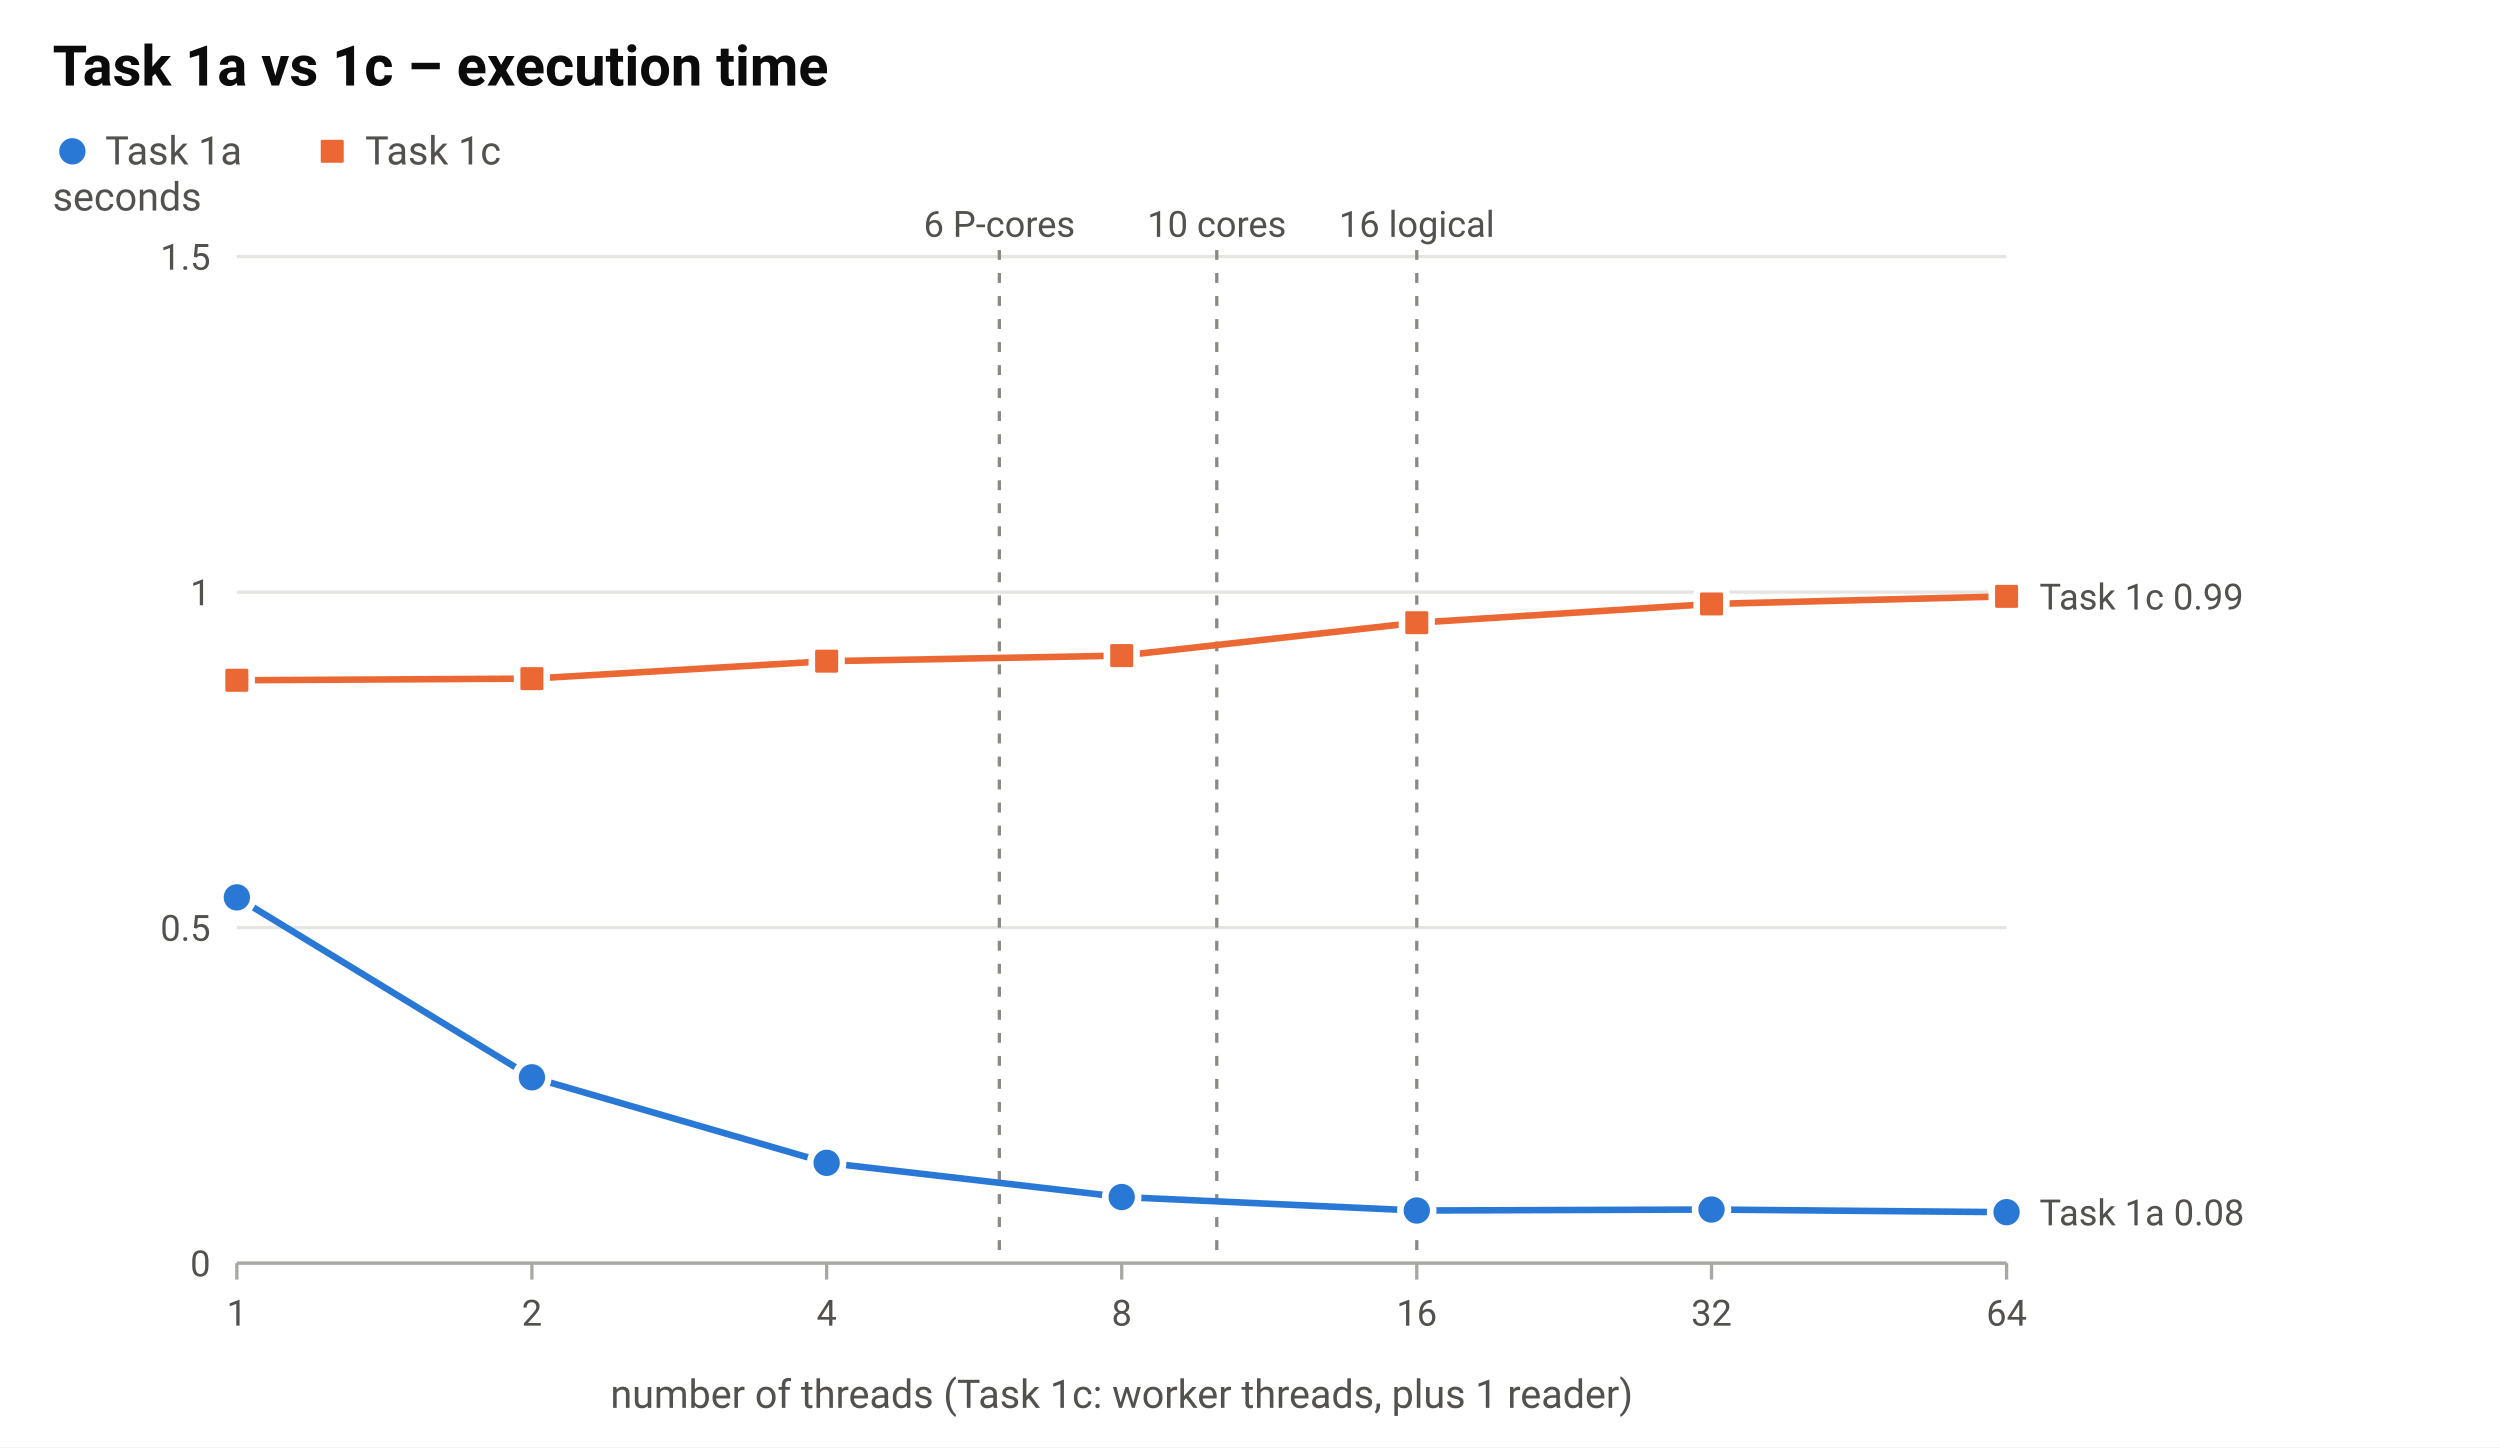
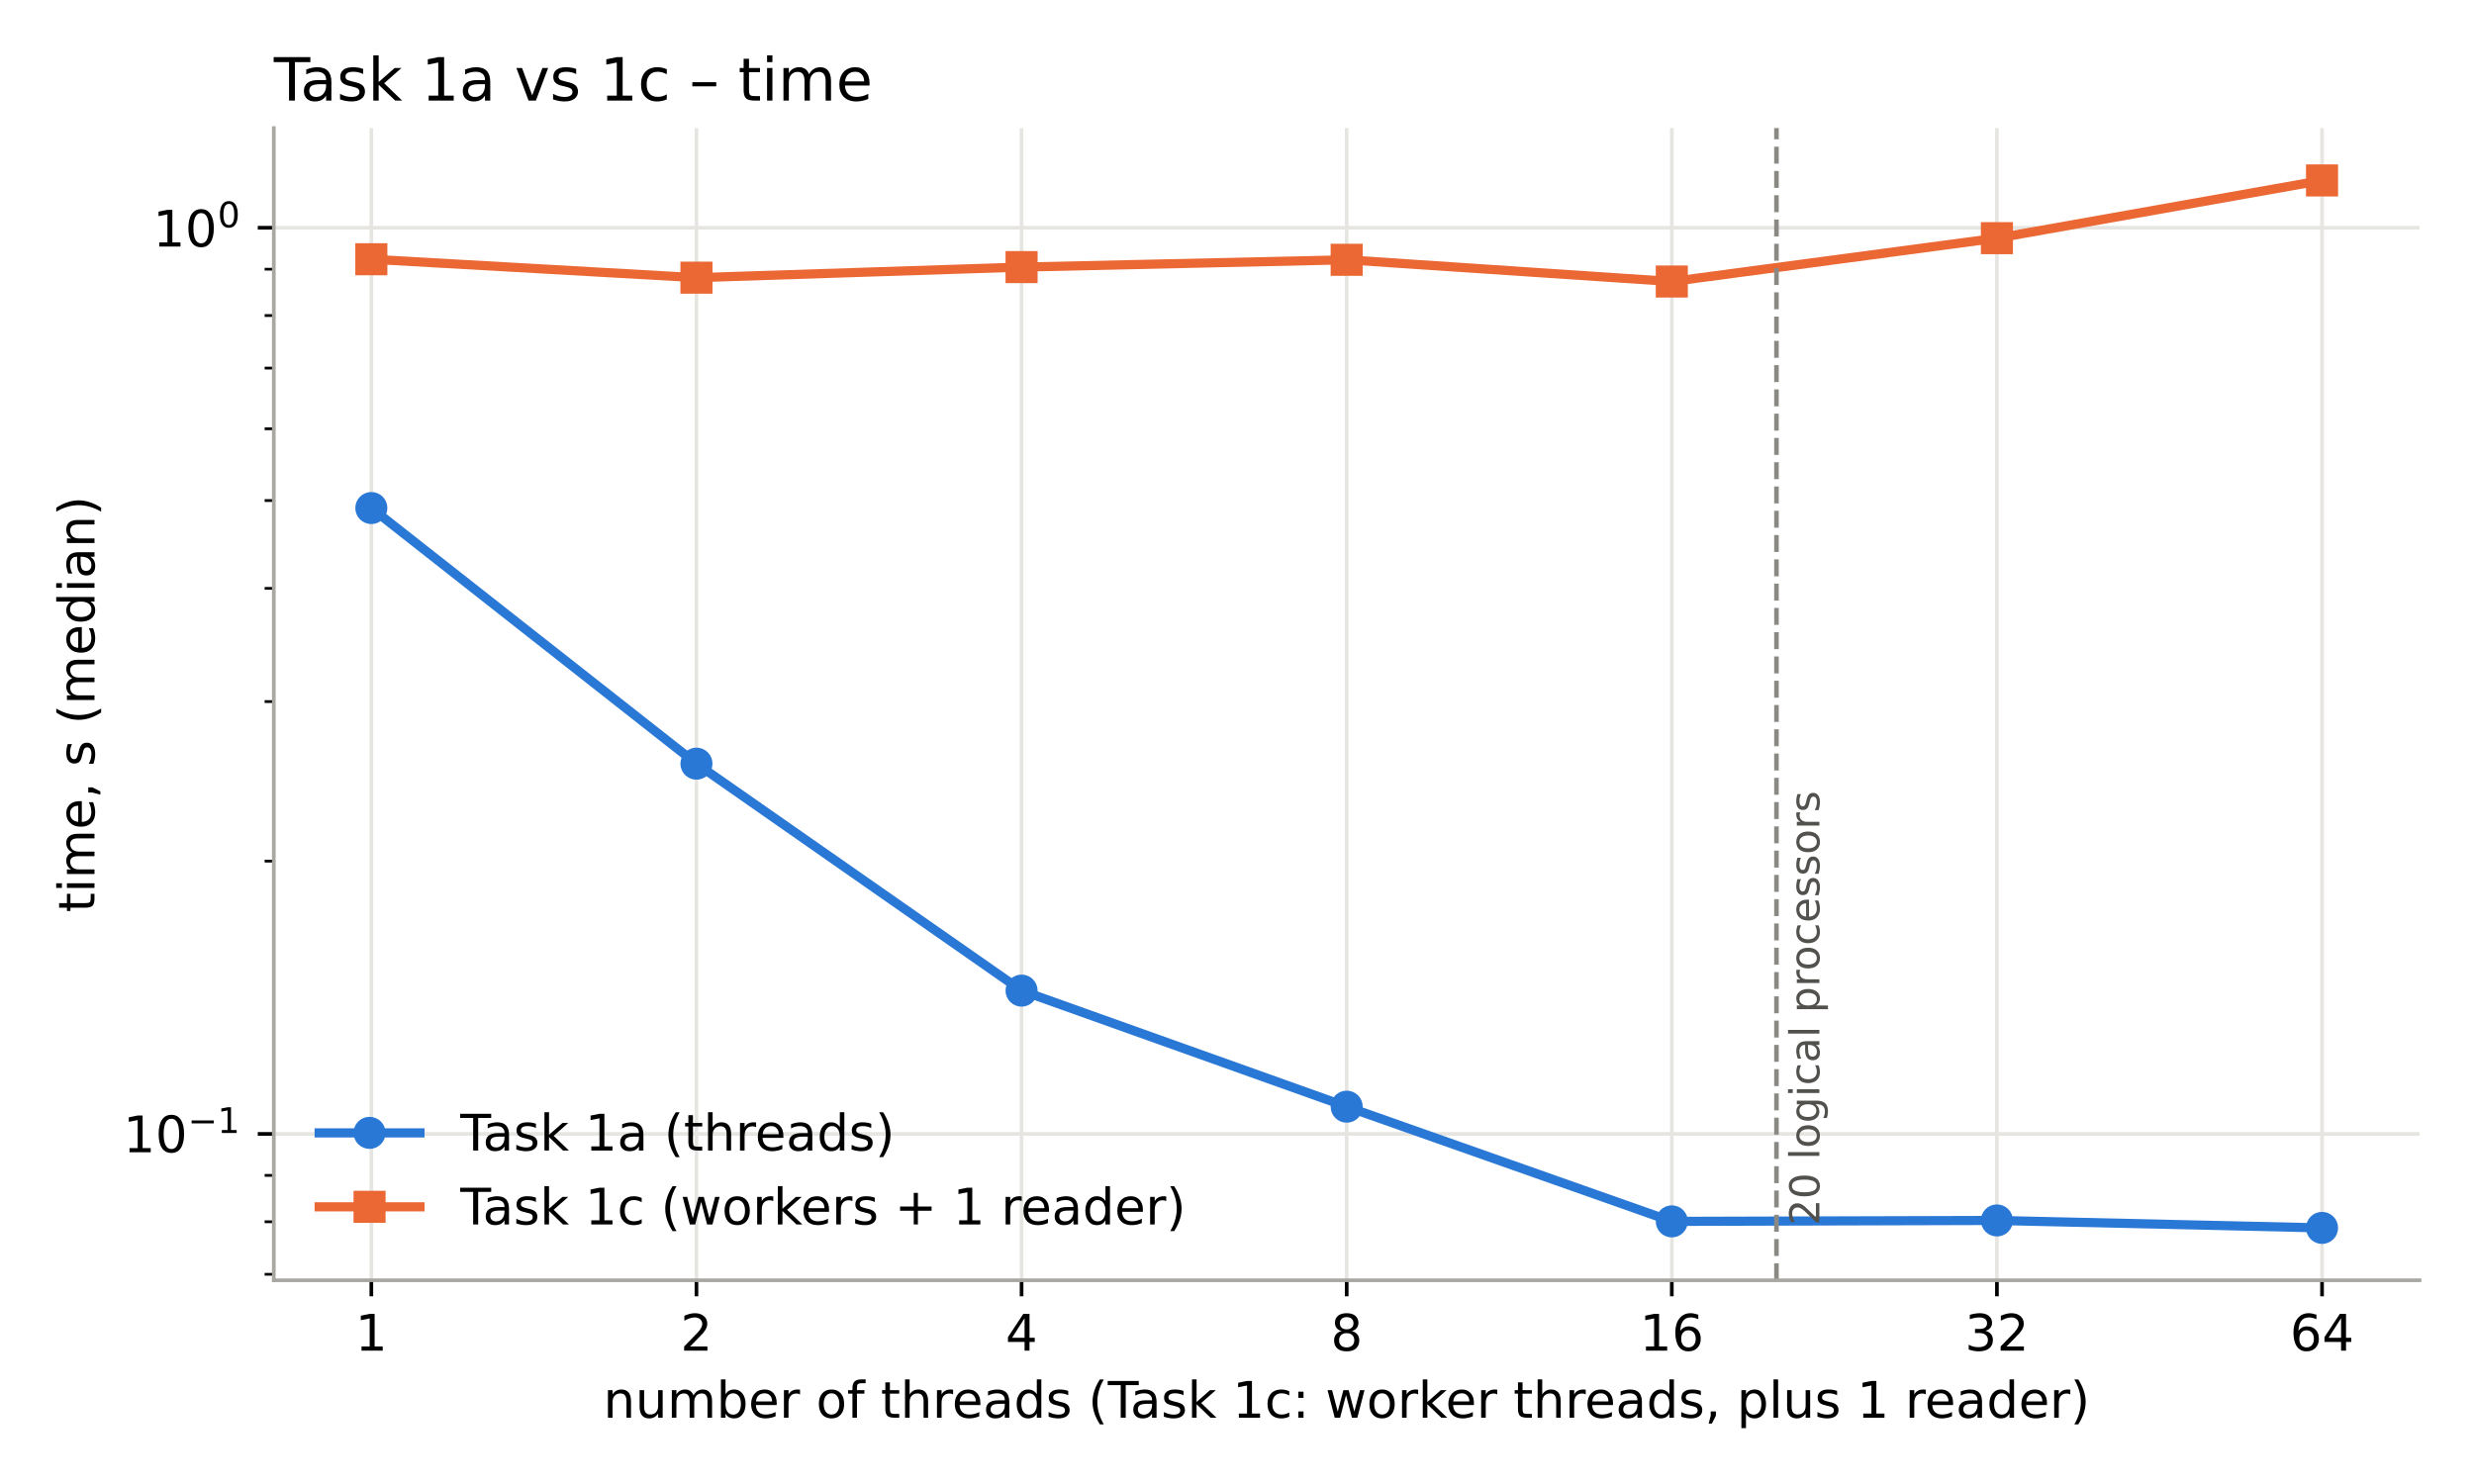
- <svg xmlns="http://www.w3.org/2000/svg" viewBox="0 0 760 440" width="760" height="440" font-family="system-ui, -apple-system, 'Segoe UI', Roboto, sans-serif">
-   <rect width="100%" height="100%" fill="#ffffff" />
-   <text x="16" y="26" font-size="17" font-weight="600" fill="#0b0b0b">Task 1a vs 1c – execution time</text>
-   <text x="16" y="64" font-size="12" fill="#52514e">seconds</text>
-   <circle cx="22.0" cy="46.0" r="5" stroke="#ffffff" stroke-width="2" fill="#2a78d6" />
-   <text x="32" y="50" font-size="12" fill="#52514e">Task 1a</text>
-   <rect x="96.5" y="41.5" width="9" height="9" rx="1.5" stroke="#ffffff" stroke-width="2" fill="#eb6834" />
-   <text x="111" y="50" font-size="12" fill="#52514e">Task 1c</text>
-   <line x1="72" x2="610" y1="384.0" y2="384.0" stroke="#e6e5e1" stroke-width="1" />
-   <text x="64" y="388.0" font-size="11" fill="#52514e" text-anchor="end">0</text>
-   <line x1="72" x2="610" y1="282.0" y2="282.0" stroke="#e6e5e1" stroke-width="1" />
-   <text x="64" y="286.0" font-size="11" fill="#52514e" text-anchor="end">0.5</text>
-   <line x1="72" x2="610" y1="180.0" y2="180.0" stroke="#e6e5e1" stroke-width="1" />
-   <text x="64" y="184.0" font-size="11" fill="#52514e" text-anchor="end">1</text>
-   <line x1="72" x2="610" y1="78.0" y2="78.0" stroke="#e6e5e1" stroke-width="1" />
-   <text x="64" y="82.0" font-size="11" fill="#52514e" text-anchor="end">1.5</text>
-   <line x1="72.0" x2="72.0" y1="384" y2="389" stroke="#a8a7a2" />
-   <text x="72.0" y="403" font-size="11" fill="#52514e" text-anchor="middle">1</text>
-   <line x1="161.7" x2="161.7" y1="384" y2="389" stroke="#a8a7a2" />
-   <text x="161.7" y="403" font-size="11" fill="#52514e" text-anchor="middle">2</text>
-   <line x1="251.3" x2="251.3" y1="384" y2="389" stroke="#a8a7a2" />
-   <text x="251.3" y="403" font-size="11" fill="#52514e" text-anchor="middle">4</text>
-   <line x1="341.0" x2="341.0" y1="384" y2="389" stroke="#a8a7a2" />
-   <text x="341.0" y="403" font-size="11" fill="#52514e" text-anchor="middle">8</text>
-   <line x1="430.7" x2="430.7" y1="384" y2="389" stroke="#a8a7a2" />
-   <text x="430.7" y="403" font-size="11" fill="#52514e" text-anchor="middle">16</text>
-   <line x1="520.3" x2="520.3" y1="384" y2="389" stroke="#a8a7a2" />
-   <text x="520.3" y="403" font-size="11" fill="#52514e" text-anchor="middle">32</text>
-   <line x1="610.0" x2="610.0" y1="384" y2="389" stroke="#a8a7a2" />
-   <text x="610.0" y="403" font-size="11" fill="#52514e" text-anchor="middle">64</text>
-   <line x1="72" x2="610" y1="384" y2="384" stroke="#a8a7a2" stroke-width="1" />
-   <text x="341" y="428" font-size="12" fill="#52514e" text-anchor="middle">number of threads (Task 1c: worker threads, plus 1 reader)</text>
-   <line x1="303.8" x2="303.8" y1="76" y2="384" stroke="#8a8984" stroke-width="1" stroke-dasharray="3 4" />
-   <text x="303.8" y="72" font-size="11" fill="#52514e" text-anchor="middle">6 P-cores</text>
-   <line x1="369.9" x2="369.9" y1="76" y2="384" stroke="#8a8984" stroke-width="1" stroke-dasharray="3 4" />
-   <text x="369.9" y="72" font-size="11" fill="#52514e" text-anchor="middle">10 cores</text>
-   <line x1="430.7" x2="430.7" y1="76" y2="384" stroke="#8a8984" stroke-width="1" stroke-dasharray="3 4" />
-   <text x="430.7" y="72" font-size="11" fill="#52514e" text-anchor="middle">16 logical</text>
-   <path d="M72.0,272.8 L161.7,327.5 L251.3,353.5 L341.0,363.9 L430.7,368.0 L520.3,367.7 L610.0,368.5" fill="none" stroke="#2a78d6" stroke-width="2" stroke-linejoin="round" stroke-linecap="round" />
-   <circle cx="72.0" cy="272.8" r="5" stroke="#ffffff" stroke-width="2" fill="#2a78d6" />
-   <circle cx="161.7" cy="327.5" r="5" stroke="#ffffff" stroke-width="2" fill="#2a78d6" />
-   <circle cx="251.3" cy="353.5" r="5" stroke="#ffffff" stroke-width="2" fill="#2a78d6" />
-   <circle cx="341.0" cy="363.9" r="5" stroke="#ffffff" stroke-width="2" fill="#2a78d6" />
-   <circle cx="430.7" cy="368.0" r="5" stroke="#ffffff" stroke-width="2" fill="#2a78d6" />
-   <circle cx="520.3" cy="367.7" r="5" stroke="#ffffff" stroke-width="2" fill="#2a78d6" />
-   <circle cx="610.0" cy="368.5" r="5" stroke="#ffffff" stroke-width="2" fill="#2a78d6" />
-   <path d="M72.0,206.8 L161.7,206.3 L251.3,201.0 L341.0,199.3 L430.7,189.3 L520.3,183.6 L610.0,181.3" fill="none" stroke="#eb6834" stroke-width="2" stroke-linejoin="round" stroke-linecap="round" />
-   <rect x="67.5" y="202.3" width="9" height="9" rx="1.5" stroke="#ffffff" stroke-width="2" fill="#eb6834" />
-   <rect x="157.2" y="201.8" width="9" height="9" rx="1.5" stroke="#ffffff" stroke-width="2" fill="#eb6834" />
-   <rect x="246.8" y="196.5" width="9" height="9" rx="1.5" stroke="#ffffff" stroke-width="2" fill="#eb6834" />
-   <rect x="336.5" y="194.8" width="9" height="9" rx="1.5" stroke="#ffffff" stroke-width="2" fill="#eb6834" />
-   <rect x="426.2" y="184.8" width="9" height="9" rx="1.5" stroke="#ffffff" stroke-width="2" fill="#eb6834" />
-   <rect x="515.8" y="179.1" width="9" height="9" rx="1.5" stroke="#ffffff" stroke-width="2" fill="#eb6834" />
-   <rect x="605.5" y="176.8" width="9" height="9" rx="1.5" stroke="#ffffff" stroke-width="2" fill="#eb6834" />
-   <text x="620" y="372.5" font-size="11" fill="#52514e">Task 1a  0.08</text>
-   <text x="620" y="185.3" font-size="11" fill="#52514e">Task 1c  0.99</text>
+ <svg xmlns="http://www.w3.org/2000/svg" xmlns:xlink="http://www.w3.org/1999/xlink" width="540pt" height="324pt" viewBox="0 0 540 324" version="1.1">
+   <defs>
+     <style type="text/css">*{stroke-linejoin: round; stroke-linecap: butt}</style>
+   </defs>
+   <g id="figure_1">
+     <g id="patch_1">
+       <path d="M 0 324  L 540 324  L 540 0  L 0 0  z " style="fill: #ffffff" />
+     </g>
+     <g id="axes_1">
+       <g id="patch_2">
+         <path d="M 59.763 279.52  L 528.12 279.52  L 528.12 27.96  L 59.763 27.96  z " style="fill: #ffffff" />
+       </g>
+       <g id="matplotlib.axis_1">
+         <g id="xtick_1">
+           <g id="line2d_1">
+             <path d="M 81.052 279.52  L 81.052 27.96  " clip-path="url(#p3c030e8e7d)" style="fill: none; stroke: #e6e5e1; stroke-width: 0.8; stroke-linecap: square" />
+           </g>
+           <g id="line2d_2">
+             <defs>
+               <path id="maed113b71e" d="M 0 0  L 0 3.5  " style="stroke: #000000; stroke-width: 0.8" />
+             </defs>
+             <g>
+               <use xlink:href="#maed113b71e" x="81.052" y="279.52" style="stroke: #000000; stroke-width: 0.8" />
+             </g>
+           </g>
+           <g id="text_1">
+             <text style="font-size: 11px; font-family: 'DejaVu Sans', 'Bitstream Vera Sans', 'Computer Modern Sans Serif', 'Lucida Grande', 'Verdana', 'Geneva', 'Lucid', 'Arial', 'Helvetica', 'Avant Garde', sans-serif; text-anchor: middle" x="81.052" y="294.878" transform="rotate(-0 81.05152 294.8783)">1</text>
+           </g>
+         </g>
+         <g id="xtick_2">
+           <g id="line2d_3">
+             <path d="M 152.015 279.52  L 152.015 27.96  " clip-path="url(#p3c030e8e7d)" style="fill: none; stroke: #e6e5e1; stroke-width: 0.8; stroke-linecap: square" />
+           </g>
+           <g id="line2d_4">
+             <g>
+               <use xlink:href="#maed113b71e" x="152.015" y="279.52" style="stroke: #000000; stroke-width: 0.8" />
+             </g>
+           </g>
+           <g id="text_2">
+             <text style="font-size: 11px; font-family: 'DejaVu Sans', 'Bitstream Vera Sans', 'Computer Modern Sans Serif', 'Lucida Grande', 'Verdana', 'Geneva', 'Lucid', 'Arial', 'Helvetica', 'Avant Garde', sans-serif; text-anchor: middle" x="152.015" y="294.878" transform="rotate(-0 152.0148 294.8783)">2</text>
+           </g>
+         </g>
+         <g id="xtick_3">
+           <g id="line2d_5">
+             <path d="M 222.978 279.52  L 222.978 27.96  " clip-path="url(#p3c030e8e7d)" style="fill: none; stroke: #e6e5e1; stroke-width: 0.8; stroke-linecap: square" />
+           </g>
+           <g id="line2d_6">
+             <g>
+               <use xlink:href="#maed113b71e" x="222.978" y="279.52" style="stroke: #000000; stroke-width: 0.8" />
+             </g>
+           </g>
+           <g id="text_3">
+             <text style="font-size: 11px; font-family: 'DejaVu Sans', 'Bitstream Vera Sans', 'Computer Modern Sans Serif', 'Lucida Grande', 'Verdana', 'Geneva', 'Lucid', 'Arial', 'Helvetica', 'Avant Garde', sans-serif; text-anchor: middle" x="222.978" y="294.878" transform="rotate(-0 222.978 294.8783)">4</text>
+           </g>
+         </g>
+         <g id="xtick_4">
+           <g id="line2d_7">
+             <path d="M 293.941 279.52  L 293.941 27.96  " clip-path="url(#p3c030e8e7d)" style="fill: none; stroke: #e6e5e1; stroke-width: 0.8; stroke-linecap: square" />
+           </g>
+           <g id="line2d_8">
+             <g>
+               <use xlink:href="#maed113b71e" x="293.941" y="279.52" style="stroke: #000000; stroke-width: 0.8" />
+             </g>
+           </g>
+           <g id="text_4">
+             <text style="font-size: 11px; font-family: 'DejaVu Sans', 'Bitstream Vera Sans', 'Computer Modern Sans Serif', 'Lucida Grande', 'Verdana', 'Geneva', 'Lucid', 'Arial', 'Helvetica', 'Avant Garde', sans-serif; text-anchor: middle" x="293.941" y="294.878" transform="rotate(-0 293.9413 294.8783)">8</text>
+           </g>
+         </g>
+         <g id="xtick_5">
+           <g id="line2d_9">
+             <path d="M 364.905 279.52  L 364.905 27.96  " clip-path="url(#p3c030e8e7d)" style="fill: none; stroke: #e6e5e1; stroke-width: 0.8; stroke-linecap: square" />
+           </g>
+           <g id="line2d_10">
+             <g>
+               <use xlink:href="#maed113b71e" x="364.905" y="279.52" style="stroke: #000000; stroke-width: 0.8" />
+             </g>
+           </g>
+           <g id="text_5">
+             <text style="font-size: 11px; font-family: 'DejaVu Sans', 'Bitstream Vera Sans', 'Computer Modern Sans Serif', 'Lucida Grande', 'Verdana', 'Geneva', 'Lucid', 'Arial', 'Helvetica', 'Avant Garde', sans-serif; text-anchor: middle" x="364.905" y="294.878" transform="rotate(-0 364.9045 294.8783)">16</text>
+           </g>
+         </g>
+         <g id="xtick_6">
+           <g id="line2d_11">
+             <path d="M 435.868 279.52  L 435.868 27.96  " clip-path="url(#p3c030e8e7d)" style="fill: none; stroke: #e6e5e1; stroke-width: 0.8; stroke-linecap: square" />
+           </g>
+           <g id="line2d_12">
+             <g>
+               <use xlink:href="#maed113b71e" x="435.868" y="279.52" style="stroke: #000000; stroke-width: 0.8" />
+             </g>
+           </g>
+           <g id="text_6">
+             <text style="font-size: 11px; font-family: 'DejaVu Sans', 'Bitstream Vera Sans', 'Computer Modern Sans Serif', 'Lucida Grande', 'Verdana', 'Geneva', 'Lucid', 'Arial', 'Helvetica', 'Avant Garde', sans-serif; text-anchor: middle" x="435.868" y="294.878" transform="rotate(-0 435.8678 294.8783)">32</text>
+           </g>
+         </g>
+         <g id="xtick_7">
+           <g id="line2d_13">
+             <path d="M 506.831 279.52  L 506.831 27.96  " clip-path="url(#p3c030e8e7d)" style="fill: none; stroke: #e6e5e1; stroke-width: 0.8; stroke-linecap: square" />
+           </g>
+           <g id="line2d_14">
+             <g>
+               <use xlink:href="#maed113b71e" x="506.831" y="279.52" style="stroke: #000000; stroke-width: 0.8" />
+             </g>
+           </g>
+           <g id="text_7">
+             <text style="font-size: 11px; font-family: 'DejaVu Sans', 'Bitstream Vera Sans', 'Computer Modern Sans Serif', 'Lucida Grande', 'Verdana', 'Geneva', 'Lucid', 'Arial', 'Helvetica', 'Avant Garde', sans-serif; text-anchor: middle" x="506.831" y="294.878" transform="rotate(-0 506.831 294.8783)">64</text>
+           </g>
+         </g>
+         <g id="text_8">
+           <text style="font-size: 11px; font-family: 'DejaVu Sans', 'Bitstream Vera Sans', 'Computer Modern Sans Serif', 'Lucida Grande', 'Verdana', 'Geneva', 'Lucid', 'Arial', 'Helvetica', 'Avant Garde', sans-serif; text-anchor: middle" x="293.941" y="309.524" transform="rotate(-0 293.9413 309.5242)">number of threads (Task 1c: worker threads, plus 1 reader)</text>
+         </g>
+       </g>
+       <g id="matplotlib.axis_2">
+         <g id="ytick_1">
+           <g id="line2d_15">
+             <path d="M 59.763 247.568  L 528.12 247.568  " clip-path="url(#p3c030e8e7d)" style="fill: none; stroke: #e6e5e1; stroke-width: 0.8; stroke-linecap: square" />
+           </g>
+           <g id="line2d_16">
+             <defs>
+               <path id="mb1e76e49f7" d="M 0 0  L -3.5 0  " style="stroke: #000000; stroke-width: 0.8" />
+             </defs>
+             <g>
+               <use xlink:href="#mb1e76e49f7" x="59.763" y="247.568" style="stroke: #000000; stroke-width: 0.8" />
+             </g>
+           </g>
+           <g id="text_9">
+             <g transform="translate(26.91255 251.7469)">
+               <text>
+                 <tspan x="0" y="-0.178" style="font-size: 11px; font-family: 'DejaVu Sans'">1</tspan>
+                 <tspan x="6.999" y="-0.178" style="font-size: 11px; font-family: 'DejaVu Sans'">0</tspan>
+                 <tspan x="14.102" y="-4.389" style="font-size: 7.7px; font-family: 'DejaVu Sans'">−</tspan>
+                 <tspan x="20.554" y="-4.389" style="font-size: 7.7px; font-family: 'DejaVu Sans'">1</tspan>
+               </text>
+             </g>
+           </g>
+         </g>
+         <g id="ytick_2">
+           <g id="line2d_17">
+             <path d="M 59.763 49.722  L 528.12 49.722  " clip-path="url(#p3c030e8e7d)" style="fill: none; stroke: #e6e5e1; stroke-width: 0.8; stroke-linecap: square" />
+           </g>
+           <g id="line2d_18">
+             <g>
+               <use xlink:href="#mb1e76e49f7" x="59.763" y="49.722" style="stroke: #000000; stroke-width: 0.8" />
+             </g>
+           </g>
+           <g id="text_10">
+             <g transform="translate(33.40255 53.90126)">
+               <text>
+                 <tspan x="0" y="-0.069" style="font-size: 11px; font-family: 'DejaVu Sans'">1</tspan>
+                 <tspan x="6.999" y="-0.069" style="font-size: 11px; font-family: 'DejaVu Sans'">0</tspan>
+                 <tspan x="14.102" y="-4.28" style="font-size: 7.7px; font-family: 'DejaVu Sans'">0</tspan>
+               </text>
+             </g>
+           </g>
+         </g>
+         <g id="ytick_3">
+           <g id="line2d_19">
+             <defs>
+               <path id="m31472d7521" d="M 0 0  L -2 0  " style="stroke: #000000; stroke-width: 0.6" />
+             </defs>
+             <g>
+               <use xlink:href="#m31472d7521" x="59.763" y="278.214" style="stroke: #000000; stroke-width: 0.6" />
+             </g>
+           </g>
+         </g>
+         <g id="ytick_4">
+           <g id="line2d_20">
+             <g>
+               <use xlink:href="#m31472d7521" x="59.763" y="266.741" style="stroke: #000000; stroke-width: 0.6" />
+             </g>
+           </g>
+         </g>
+         <g id="ytick_5">
+           <g id="line2d_21">
+             <g>
+               <use xlink:href="#m31472d7521" x="59.763" y="256.621" style="stroke: #000000; stroke-width: 0.6" />
+             </g>
+           </g>
+         </g>
+         <g id="ytick_6">
+           <g id="line2d_22">
+             <g>
+               <use xlink:href="#m31472d7521" x="59.763" y="188.01" style="stroke: #000000; stroke-width: 0.6" />
+             </g>
+           </g>
+         </g>
+         <g id="ytick_7">
+           <g id="line2d_23">
+             <g>
+               <use xlink:href="#m31472d7521" x="59.763" y="153.171" style="stroke: #000000; stroke-width: 0.6" />
+             </g>
+           </g>
+         </g>
+         <g id="ytick_8">
+           <g id="line2d_24">
+             <g>
+               <use xlink:href="#m31472d7521" x="59.763" y="128.453" style="stroke: #000000; stroke-width: 0.6" />
+             </g>
+           </g>
+         </g>
+         <g id="ytick_9">
+           <g id="line2d_25">
+             <g>
+               <use xlink:href="#m31472d7521" x="59.763" y="109.28" style="stroke: #000000; stroke-width: 0.6" />
+             </g>
+           </g>
+         </g>
+         <g id="ytick_10">
+           <g id="line2d_26">
+             <g>
+               <use xlink:href="#m31472d7521" x="59.763" y="93.614" style="stroke: #000000; stroke-width: 0.6" />
+             </g>
+           </g>
+         </g>
+         <g id="ytick_11">
+           <g id="line2d_27">
+             <g>
+               <use xlink:href="#m31472d7521" x="59.763" y="80.369" style="stroke: #000000; stroke-width: 0.6" />
+             </g>
+           </g>
+         </g>
+         <g id="ytick_12">
+           <g id="line2d_28">
+             <g>
+               <use xlink:href="#m31472d7521" x="59.763" y="68.895" style="stroke: #000000; stroke-width: 0.6" />
+             </g>
+           </g>
+         </g>
+         <g id="ytick_13">
+           <g id="line2d_29">
+             <g>
+               <use xlink:href="#m31472d7521" x="59.763" y="58.775" style="stroke: #000000; stroke-width: 0.6" />
+             </g>
+           </g>
+         </g>
+         <g id="text_11">
+           <text style="font-size: 11px; font-family: 'DejaVu Sans', 'Bitstream Vera Sans', 'Computer Modern Sans Serif', 'Lucida Grande', 'Verdana', 'Geneva', 'Lucid', 'Arial', 'Helvetica', 'Avant Garde', sans-serif; text-anchor: middle" x="20.625" y="153.74" transform="rotate(-90 20.62489 153.74)">time, s (median)</text>
+         </g>
+       </g>
+       <g id="line2d_30">
+         <path d="M 81.052 110.92  L 152.015 166.73  L 222.978 216.278  L 293.941 241.619  L 364.905 266.662  L 435.868 266.458  L 506.831 268.085  " clip-path="url(#p3c030e8e7d)" style="fill: none; stroke: #2a78d6; stroke-width: 2; stroke-linecap: square" />
+         <defs>
+           <path id="m5650c2b52d" d="M 0 3  C 0.796 3 1.559 2.684 2.121 2.121  C 2.684 1.559 3 0.796 3 0  C 3 -0.796 2.684 -1.559 2.121 -2.121  C 1.559 -2.684 0.796 -3 0 -3  C -0.796 -3 -1.559 -2.684 -2.121 -2.121  C -2.684 -1.559 -3 -0.796 -3 0  C -3 0.796 -2.684 1.559 -2.121 2.121  C -1.559 2.684 -0.796 3 0 3  z " style="stroke: #2a78d6" />
+         </defs>
+         <g clip-path="url(#p3c030e8e7d)">
+           <use xlink:href="#m5650c2b52d" x="81.052" y="110.92" style="fill: #2a78d6; stroke: #2a78d6" />
+           <use xlink:href="#m5650c2b52d" x="152.015" y="166.73" style="fill: #2a78d6; stroke: #2a78d6" />
+           <use xlink:href="#m5650c2b52d" x="222.978" y="216.278" style="fill: #2a78d6; stroke: #2a78d6" />
+           <use xlink:href="#m5650c2b52d" x="293.941" y="241.619" style="fill: #2a78d6; stroke: #2a78d6" />
+           <use xlink:href="#m5650c2b52d" x="364.905" y="266.662" style="fill: #2a78d6; stroke: #2a78d6" />
+           <use xlink:href="#m5650c2b52d" x="435.868" y="266.458" style="fill: #2a78d6; stroke: #2a78d6" />
+           <use xlink:href="#m5650c2b52d" x="506.831" y="268.085" style="fill: #2a78d6; stroke: #2a78d6" />
+         </g>
+       </g>
+       <g id="line2d_31">
+         <path d="M 81.052 56.602  L 152.015 60.624  L 222.978 58.315  L 293.941 56.723  L 364.905 61.465  L 435.868 51.999  L 506.831 39.395  " clip-path="url(#p3c030e8e7d)" style="fill: none; stroke: #eb6834; stroke-width: 2; stroke-linecap: square" />
+         <defs>
+           <path id="m663a32ff1e" d="M -3 3  L 3 3  L 3 -3  L -3 -3  z " style="stroke: #eb6834; stroke-linejoin: miter" />
+         </defs>
+         <g clip-path="url(#p3c030e8e7d)">
+           <use xlink:href="#m663a32ff1e" x="81.052" y="56.602" style="fill: #eb6834; stroke: #eb6834; stroke-linejoin: miter" />
+           <use xlink:href="#m663a32ff1e" x="152.015" y="60.624" style="fill: #eb6834; stroke: #eb6834; stroke-linejoin: miter" />
+           <use xlink:href="#m663a32ff1e" x="222.978" y="58.315" style="fill: #eb6834; stroke: #eb6834; stroke-linejoin: miter" />
+           <use xlink:href="#m663a32ff1e" x="293.941" y="56.723" style="fill: #eb6834; stroke: #eb6834; stroke-linejoin: miter" />
+           <use xlink:href="#m663a32ff1e" x="364.905" y="61.465" style="fill: #eb6834; stroke: #eb6834; stroke-linejoin: miter" />
+           <use xlink:href="#m663a32ff1e" x="435.868" y="51.999" style="fill: #eb6834; stroke: #eb6834; stroke-linejoin: miter" />
+           <use xlink:href="#m663a32ff1e" x="506.831" y="39.395" style="fill: #eb6834; stroke: #eb6834; stroke-linejoin: miter" />
+         </g>
+       </g>
+       <g id="line2d_32">
+         <path d="M 387.75 279.52  L 387.75 27.96  " clip-path="url(#p3c030e8e7d)" style="fill: none; stroke-dasharray: 3.7,1.6; stroke-dashoffset: 0; stroke: #8a8984" />
+       </g>
+       <g id="patch_3">
+         <path d="M 59.763 279.52  L 59.763 27.96  " style="fill: none; stroke: #a8a7a2; stroke-width: 0.8; stroke-linejoin: miter; stroke-linecap: square" />
+       </g>
+       <g id="patch_4">
+         <path d="M 59.763 279.52  L 528.12 279.52  " style="fill: none; stroke: #a8a7a2; stroke-width: 0.8; stroke-linejoin: miter; stroke-linecap: square" />
+       </g>
+       <g id="text_12">
+         <text style="font-size: 9px; font-family: 'DejaVu Sans', 'Bitstream Vera Sans', 'Computer Modern Sans Serif', 'Lucida Grande', 'Verdana', 'Geneva', 'Lucid', 'Arial', 'Helvetica', 'Avant Garde', sans-serif; fill: #52514e" transform="translate(397.1162 267.5112) rotate(-90)">20 logical processors</text>
+       </g>
+       <g id="text_13">
+         <text style="font-size: 13px; font-family: 'DejaVu Sans', 'Bitstream Vera Sans', 'Computer Modern Sans Serif', 'Lucida Grande', 'Verdana', 'Geneva', 'Lucid', 'Arial', 'Helvetica', 'Avant Garde', sans-serif; text-anchor: start" x="59.763" y="21.96" transform="rotate(-0 59.76255 21.96)">Task 1a vs 1c – time</text>
+       </g>
+       <g id="legend_1">
+         <g id="line2d_33">
+           <path d="M 69.663 247.336  L 80.663 247.336  L 91.663 247.336  " style="fill: none; stroke: #2a78d6; stroke-width: 2; stroke-linecap: square" />
+           <g>
+             <use xlink:href="#m5650c2b52d" x="80.663" y="247.336" style="fill: #2a78d6; stroke: #2a78d6" />
+           </g>
+         </g>
+         <g id="text_14">
+           <text style="font-size: 11px; font-family: 'DejaVu Sans', 'Bitstream Vera Sans', 'Computer Modern Sans Serif', 'Lucida Grande', 'Verdana', 'Geneva', 'Lucid', 'Arial', 'Helvetica', 'Avant Garde', sans-serif; text-anchor: start" x="100.463" y="251.186" transform="rotate(-0 100.4625 251.1864)">Task 1a (threads)</text>
+         </g>
+         <g id="line2d_34">
+           <path d="M 69.663 263.482  L 80.663 263.482  L 91.663 263.482  " style="fill: none; stroke: #eb6834; stroke-width: 2; stroke-linecap: square" />
+           <g>
+             <use xlink:href="#m663a32ff1e" x="80.663" y="263.482" style="fill: #eb6834; stroke: #eb6834; stroke-linejoin: miter" />
+           </g>
+         </g>
+         <g id="text_15">
+           <text style="font-size: 11px; font-family: 'DejaVu Sans', 'Bitstream Vera Sans', 'Computer Modern Sans Serif', 'Lucida Grande', 'Verdana', 'Geneva', 'Lucid', 'Arial', 'Helvetica', 'Avant Garde', sans-serif; text-anchor: start" x="100.463" y="267.332" transform="rotate(-0 100.4625 267.3323)">Task 1c (workers + 1 reader)</text>
+         </g>
+       </g>
+     </g>
+   </g>
+   <defs>
+     <clipPath id="p3c030e8e7d">
+       <rect x="59.763" y="27.96" width="468.357" height="251.56" />
+     </clipPath>
+   </defs>
</svg>
